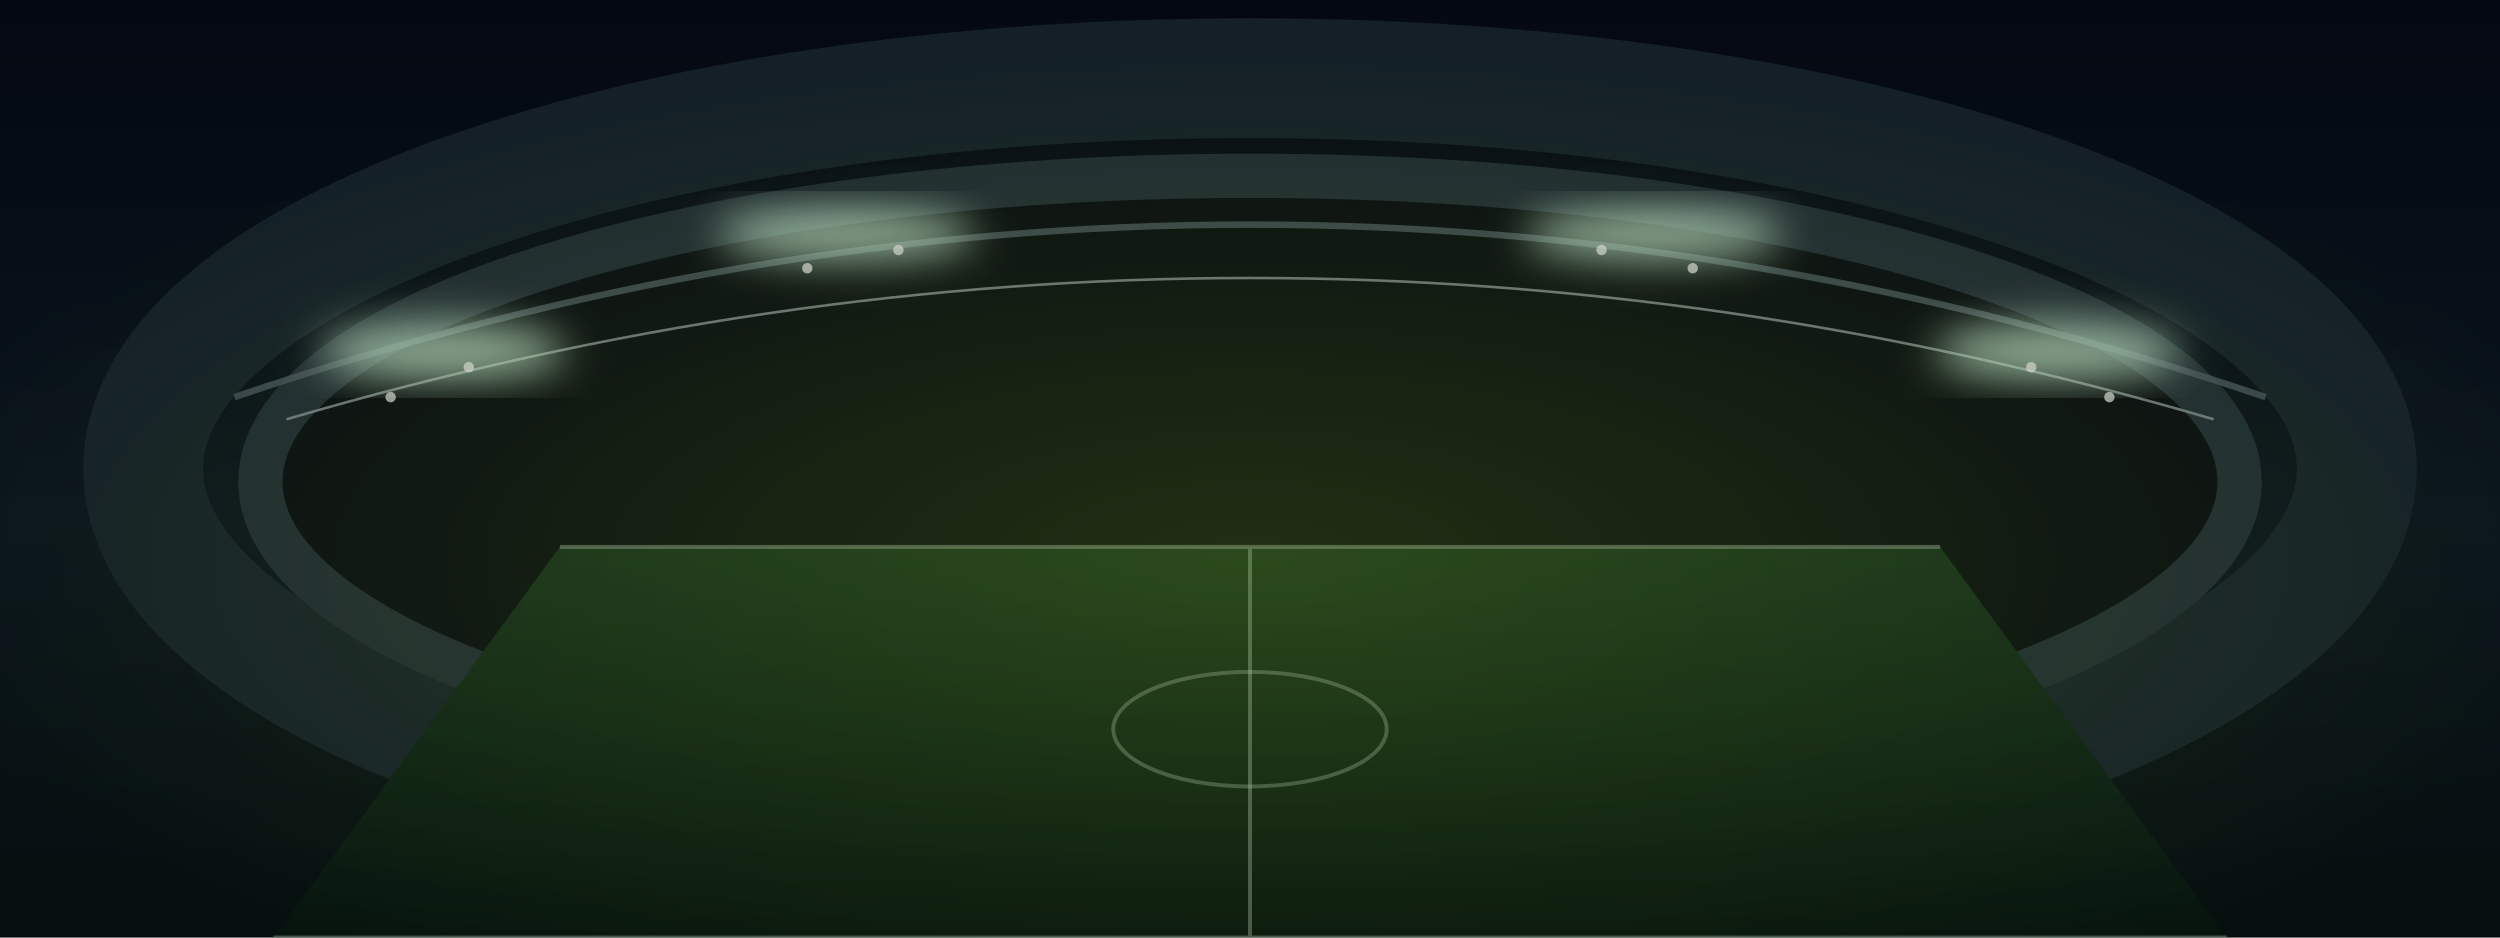
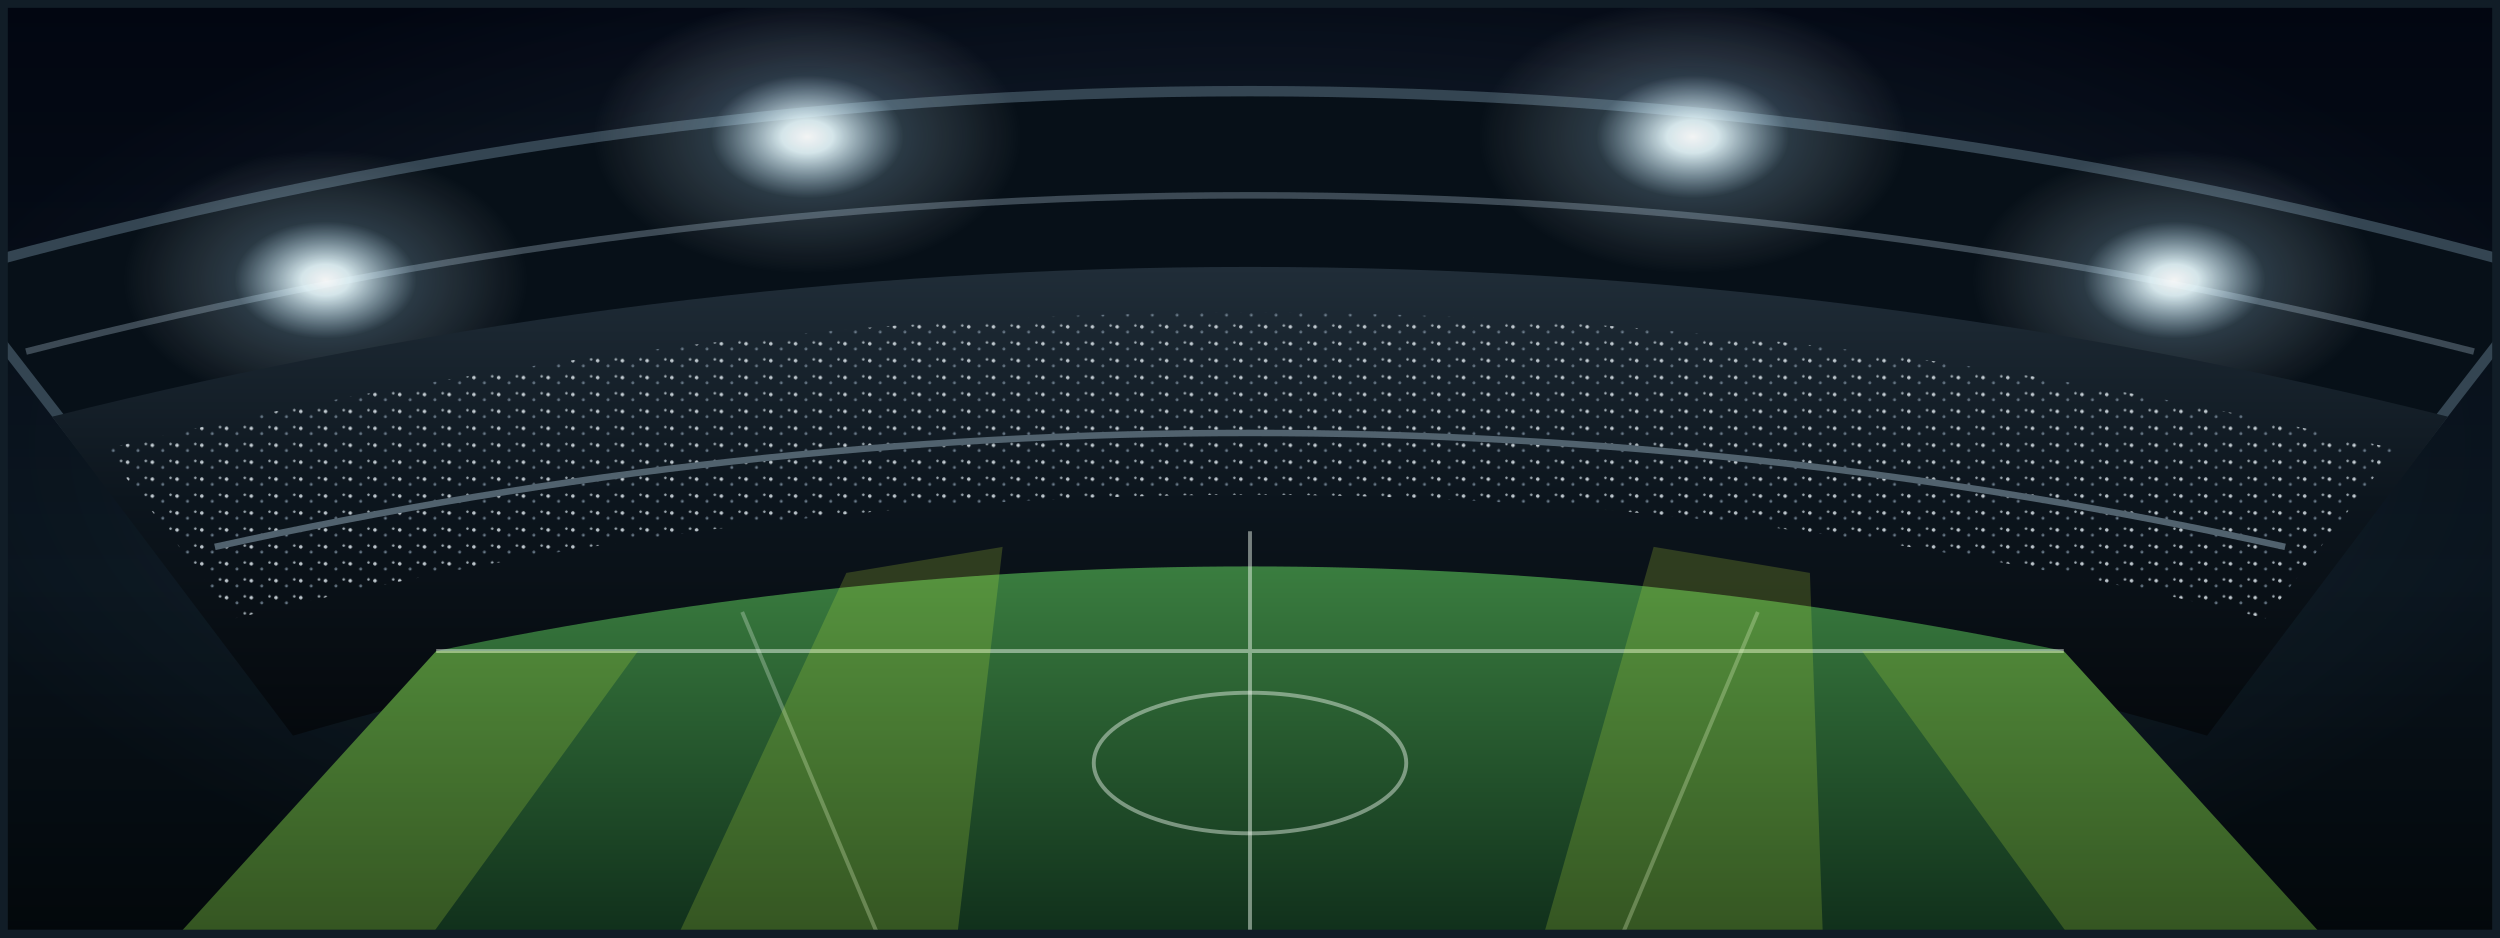
- <svg xmlns="http://www.w3.org/2000/svg" viewBox="0 0 1920 720" role="img" aria-label="NINETY stadium backdrop">
+ <svg xmlns="http://www.w3.org/2000/svg" viewBox="0 0 1920 720">
  <defs>
-     <linearGradient id="sky" x1="0" y1="0" x2="0" y2="1">
-       <stop stop-color="#050914" />
-       <stop offset=".55" stop-color="#0b1720" />
-       <stop offset="1" stop-color="#07100f" />
+     <linearGradient id="sky" x2="0" y2="1">
+       <stop stop-color="#020611" />
+       <stop offset=".62" stop-color="#09131c" />
+       <stop offset="1" stop-color="#03080b" />
    </linearGradient>
-     <radialGradient id="glow" cx=".5" cy=".6" r=".55">
-       <stop stop-color="#bfff24" stop-opacity=".18" />
-       <stop offset="1" stop-color="#bfff24" stop-opacity="0" />
+     <linearGradient id="stand" x2="0" y2="1">
+       <stop stop-color="#202d38" />
+       <stop offset=".5" stop-color="#0c151d" />
+       <stop offset="1" stop-color="#05090d" />
+     </linearGradient>
+     <linearGradient id="pitch" x2="0" y2="1">
+       <stop stop-color="#3a7d3f" />
+       <stop offset="1" stop-color="#102f1b" />
+     </linearGradient>
+     <radialGradient id="lamp">
+       <stop stop-color="#fff" />
+       <stop offset=".12" stop-color="#e9fbff" stop-opacity=".95" />
+       <stop offset=".45" stop-color="#bfe8ff" stop-opacity=".2" />
+       <stop offset="1" stop-color="#fff" stop-opacity="0" />
    </radialGradient>
-     <linearGradient id="pitch" x1="0" y1="0" x2="0" y2="1">
-       <stop stop-color="#17351f" />
-       <stop offset="1" stop-color="#07160e" />
-     </linearGradient>
-     <filter id="blur">
-       <feGaussianBlur stdDeviation="16" />
-     </filter>
+     <radialGradient id="atmo">
+       <stop stop-color="#8ecfff" stop-opacity=".16" />
+       <stop offset="1" stop-color="#8ecfff" stop-opacity="0" />
+     </radialGradient>
+     <pattern id="crowd" width="19" height="13" patternUnits="userSpaceOnUse">
+       <circle cx="3" cy="4" r="1.4" fill="#c9d2d8" />
+       <circle cx="11" cy="8" r="1.2" fill="#647482" />
+       <circle cx="17" cy="3" r="1" fill="#a9b5bd" />
+     </pattern>
  </defs>
  <rect width="1920" height="720" fill="url(#sky)" />
-   <ellipse cx="960" cy="360" rx="850" ry="300" fill="none" stroke="#18252d" stroke-width="92" />
-   <ellipse cx="960" cy="370" rx="760" ry="235" fill="#080d12" stroke="#243139" stroke-width="34" />
-   <g opacity=".8">
-     <path d="M180 305Q960 40 1740 305" fill="none" stroke="#53616a" stroke-width="5" />
-     <path d="M220 322Q960 105 1700 322" fill="none" stroke="#9aa5a9" stroke-width="2" />
+   <ellipse cx="960" cy="340" rx="1040" ry="430" fill="url(#atmo)" />
+   <path d="M-40 210 Q960 -70 1960 210 L1840 365 Q960 135 80 365Z" fill="#071018" stroke="#344552" stroke-width="8" />
+   <path d="M20 270 Q960 30 1900 270" fill="none" stroke="#9fb4c2" stroke-opacity=".35" stroke-width="5" />
+   <g opacity=".95">
+     <ellipse cx="250" cy="215" rx="155" ry="100" fill="url(#lamp)" />
+     <ellipse cx="620" cy="105" rx="165" ry="105" fill="url(#lamp)" />
+     <ellipse cx="1300" cy="105" rx="165" ry="105" fill="url(#lamp)" />
+     <ellipse cx="1670" cy="215" rx="155" ry="100" fill="url(#lamp)" />
  </g>
-   <g fill="#d9ffe5" opacity=".8" filter="url(#blur)">
-     <ellipse cx="340" cy="270" rx="95" ry="22" />
-     <ellipse cx="650" cy="180" rx="100" ry="20" />
-     <ellipse cx="1270" cy="180" rx="100" ry="20" />
-     <ellipse cx="1580" cy="270" rx="95" ry="22" />
+   <path d="M40 320 Q960 90 1880 320 L1695 565 Q960 350 225 565Z" fill="url(#stand)" />
+   <path d="M80 345 Q960 135 1840 345 L1740 475 Q960 285 180 475Z" fill="url(#crowd)" opacity=".9" />
+   <path d="M165 420 Q960 245 1755 420" fill="none" stroke="#51626e" stroke-width="5" />
+   <path d="M335 500 Q960 370 1585 500 L1785 720 H135Z" fill="url(#pitch)" />
+   <path d="M960 408V720M335 500L1585 500M135 720H1785" stroke="#eef7ee" stroke-opacity=".48" stroke-width="3" fill="none" />
+   <ellipse cx="960" cy="586" rx="120" ry="54" fill="none" stroke="#eef7ee" stroke-opacity=".45" stroke-width="3" />
+   <path d="M570 470L675 720M1350 470L1245 720" stroke="#eef7ee" stroke-opacity=".28" stroke-width="3" />
+   <g opacity=".18" fill="#d9ff3f">
+     <path d="M335 500L490 500L330 720H135Z" />
+     <path d="M650 440L770 420L735 720H520Z" />
+     <path d="M1270 420L1390 440L1400 720H1185Z" />
+     <path d="M1430 500H1585L1785 720H1590Z" />
  </g>
-   <g fill="#fff" opacity=".72">
-     <circle cx="300" cy="305" r="4" />
-     <circle cx="360" cy="282" r="4" />
-     <circle cx="620" cy="206" r="4" />
-     <circle cx="690" cy="192" r="4" />
-     <circle cx="1230" cy="192" r="4" />
-     <circle cx="1300" cy="206" r="4" />
-     <circle cx="1560" cy="282" r="4" />
-     <circle cx="1620" cy="305" r="4" />
-   </g>
-   <path d="M430 420L1490 420L1710 720H210Z" fill="url(#pitch)" />
-   <path d="M960 420V720M430 420L1490 420M210 720H1710" stroke="#d7eadb" stroke-opacity=".38" stroke-width="3" fill="none" />
-   <ellipse cx="960" cy="560" rx="105" ry="44" fill="none" stroke="#d7eadb" stroke-opacity=".32" stroke-width="3" />
-   <rect width="1920" height="720" fill="url(#glow)" />
-   <rect width="1920" height="720" fill="#020509" opacity=".18" />
+   <rect width="1920" height="720" fill="none" stroke="#111d27" stroke-width="12" />
</svg>
